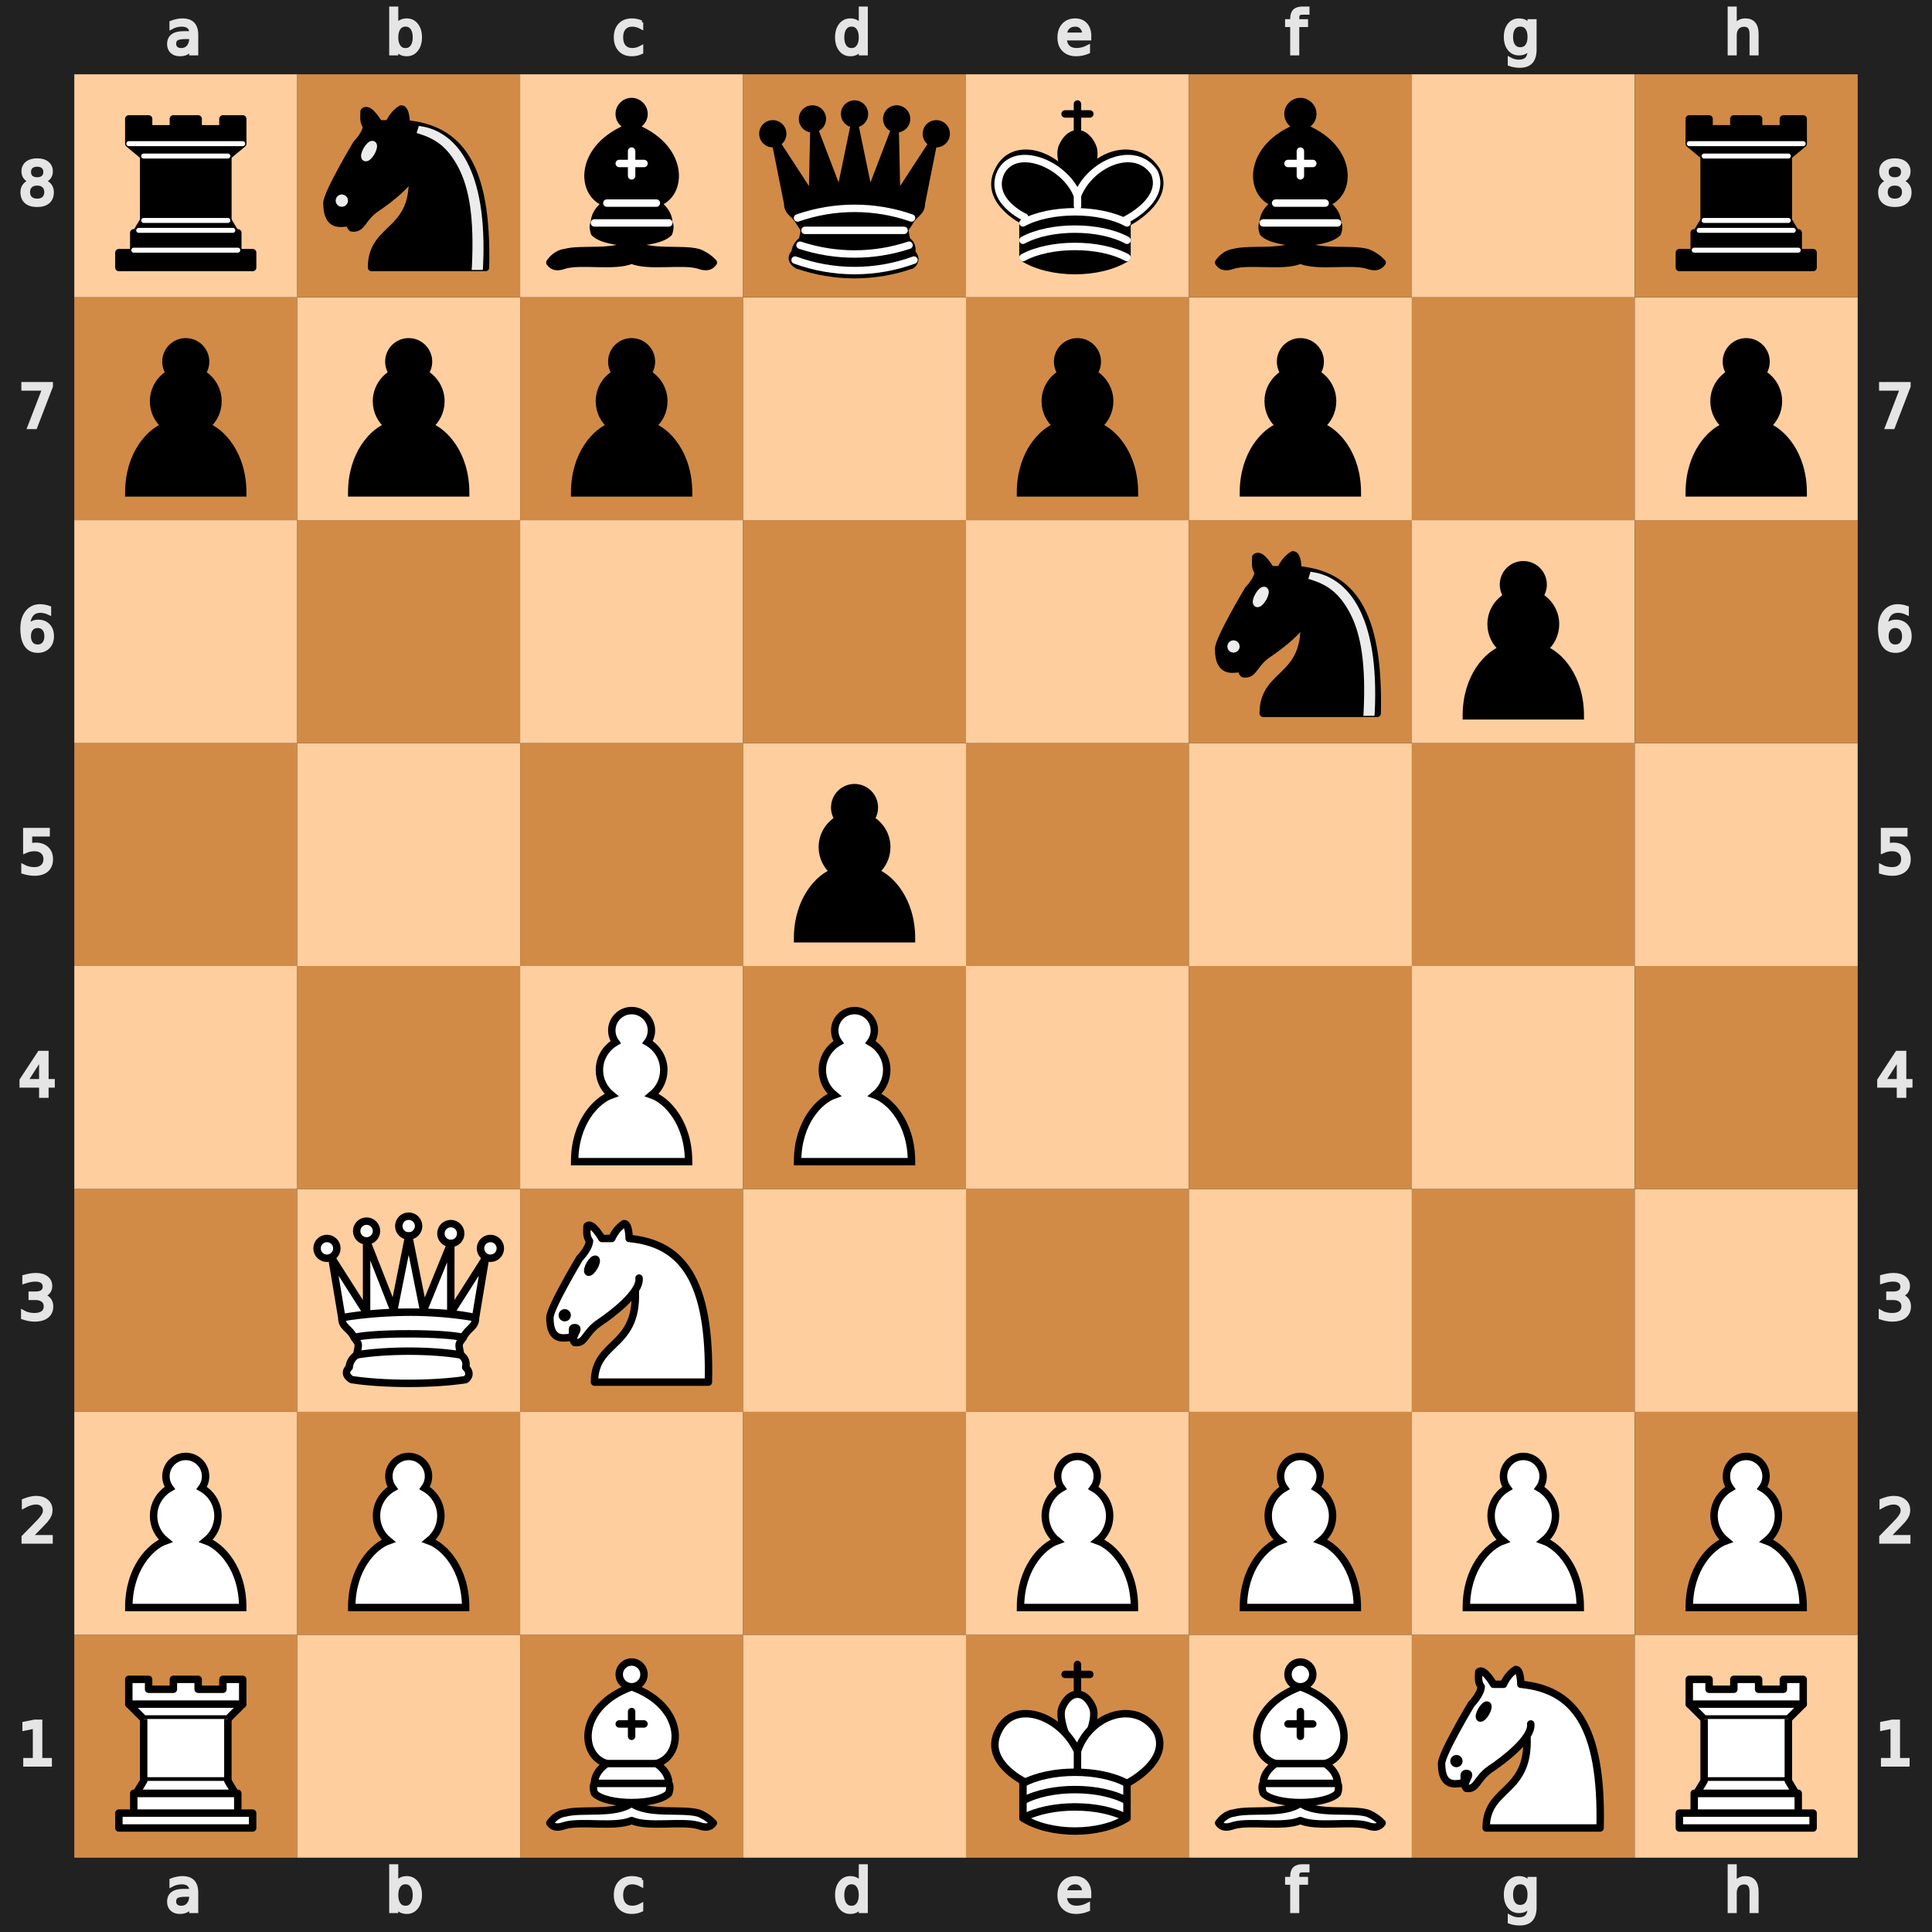
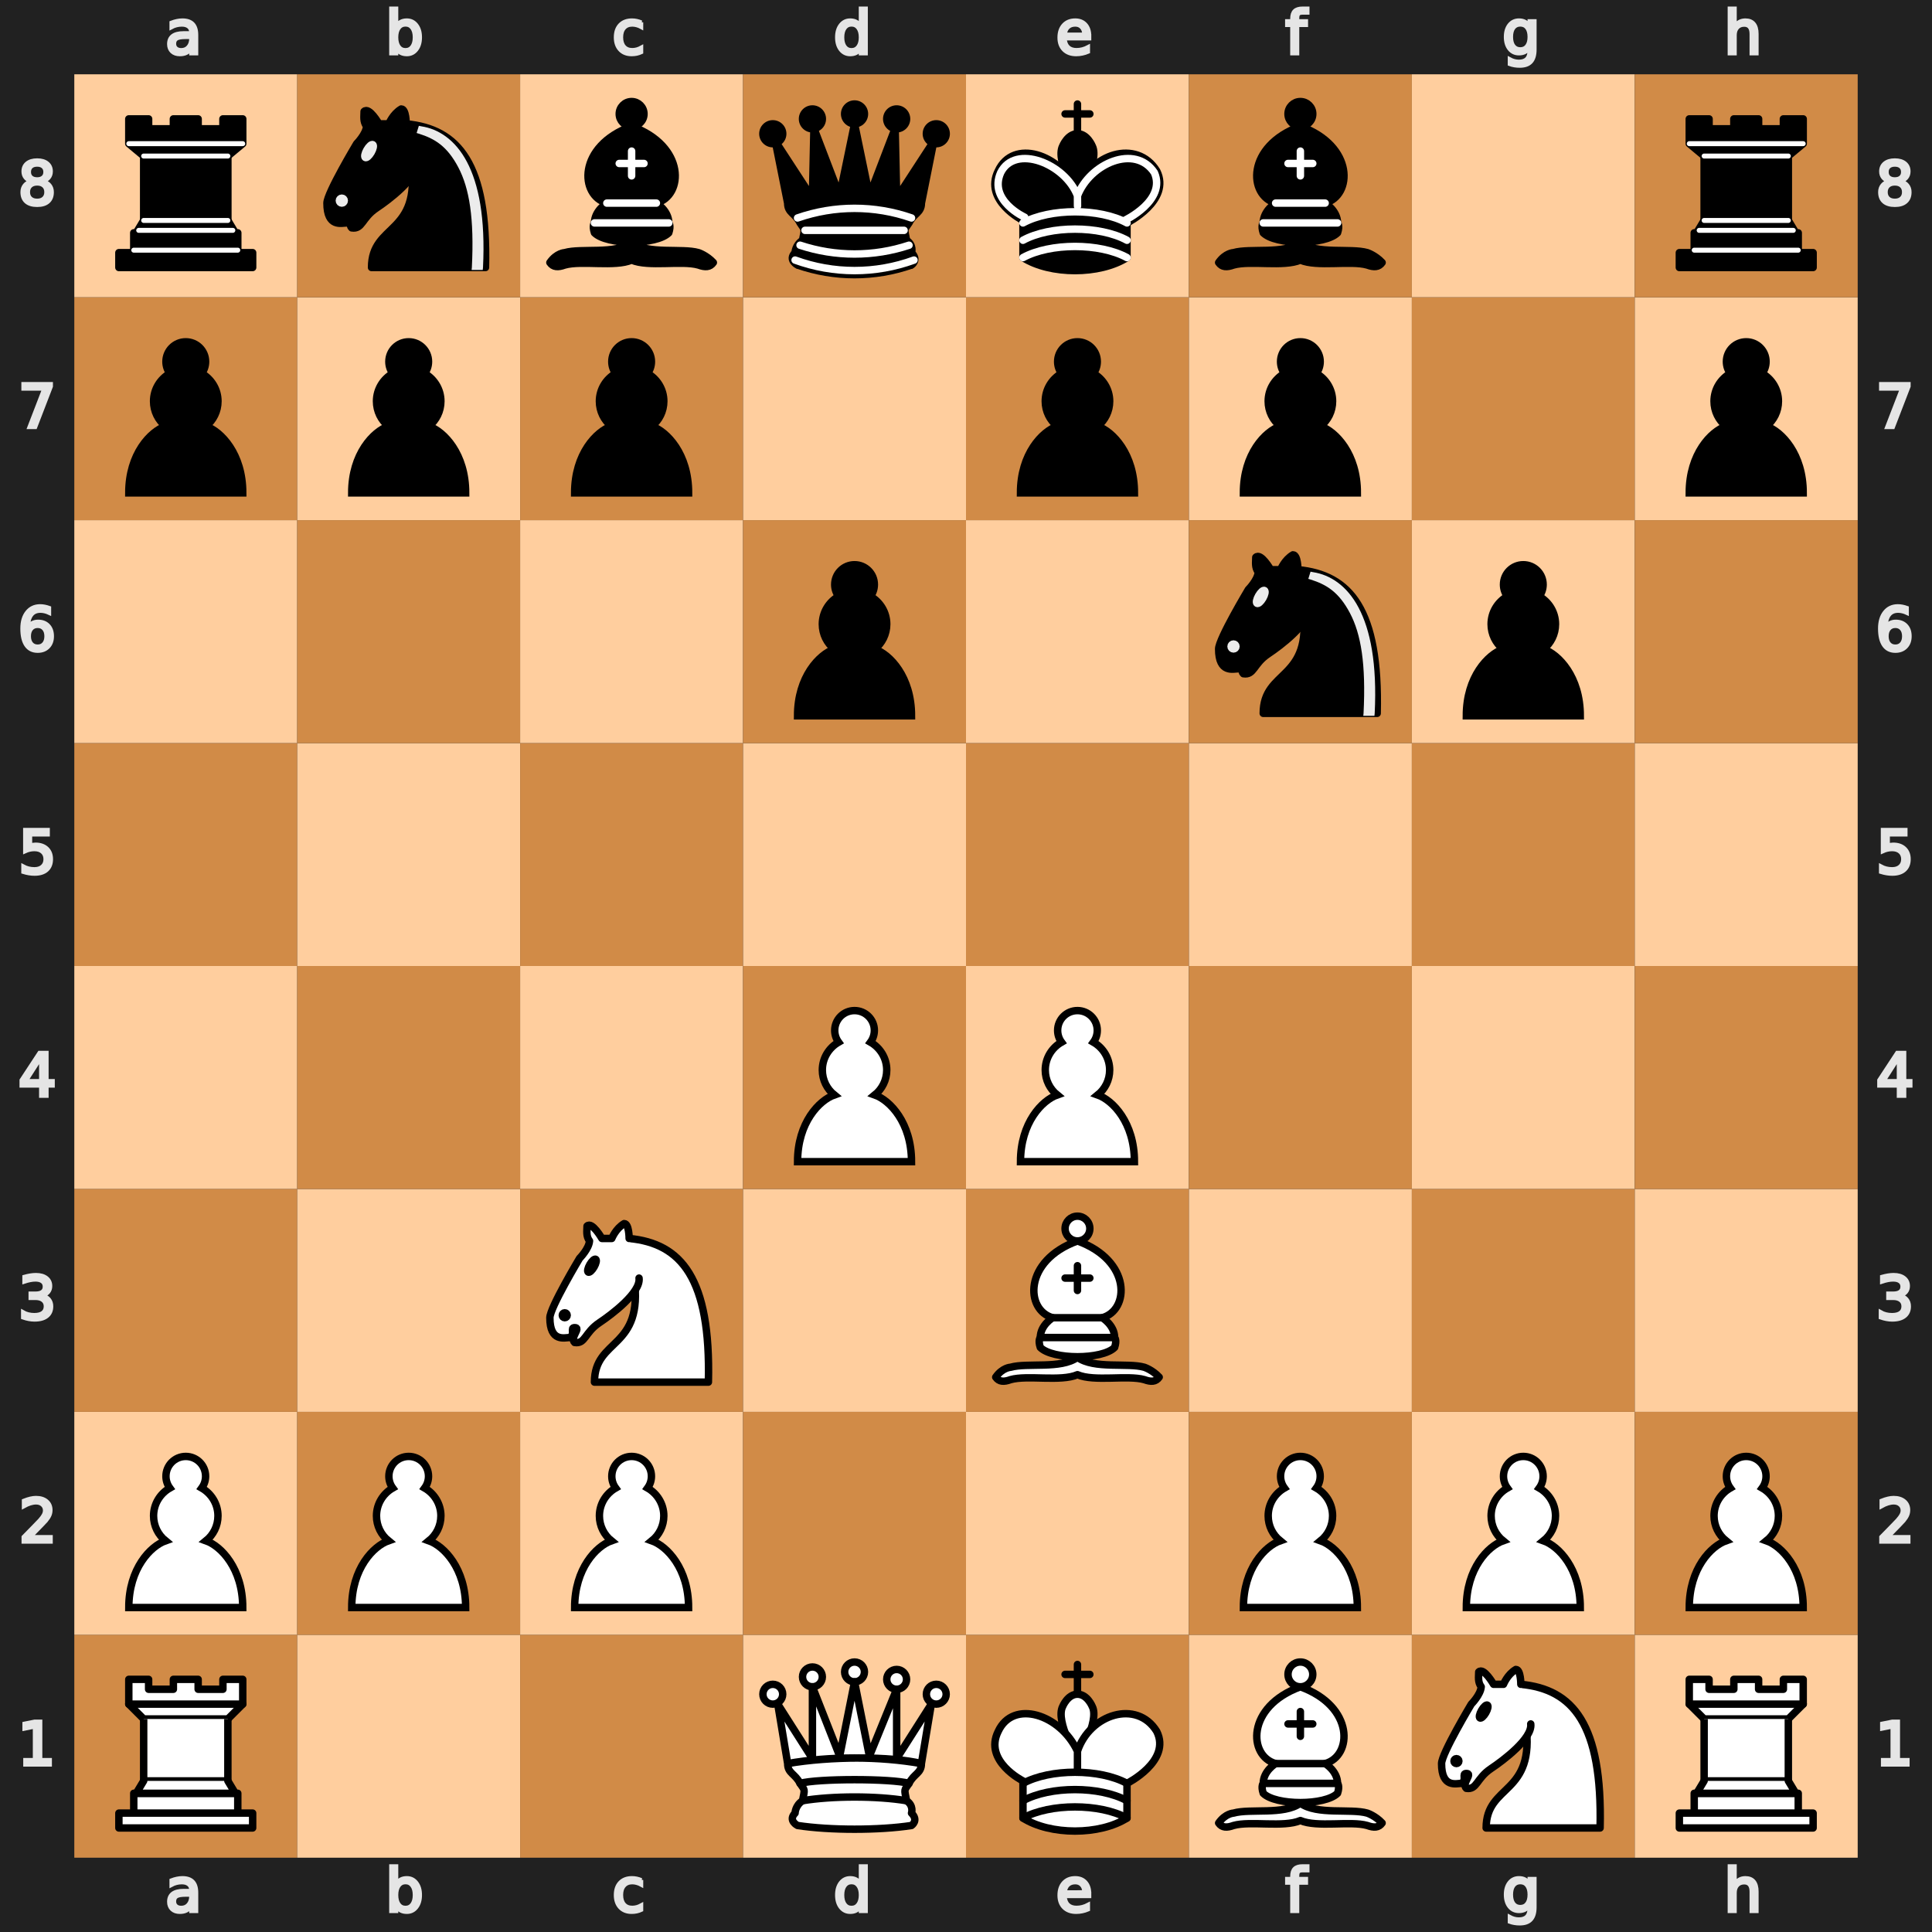
<svg xmlns="http://www.w3.org/2000/svg" xmlns:xlink="http://www.w3.org/1999/xlink" version="1.2" baseProfile="tiny" viewBox="0 0 390 390">
  <defs>
    <g id="white-pawn" class="white pawn">
      <path d="M22.5 9c-2.21 0-4 1.79-4 4 0 .89.29 1.71.78 2.38C17.33 16.5 16 18.59 16 21c0 2.03.94 3.84 2.41 5.03-3 1.06-7.41 5.55-7.41 13.47h23c0-7.92-4.41-12.41-7.41-13.47 1.47-1.19 2.41-3 2.41-5.03 0-2.41-1.33-4.5-3.28-5.62.49-.67.78-1.49.78-2.38 0-2.21-1.79-4-4-4z" fill="#fff" stroke="#000" stroke-width="1.5" stroke-linecap="round" />
    </g>
    <g id="white-knight" class="white knight" fill="none" fill-rule="evenodd" stroke="#000" stroke-width="1.5" stroke-linecap="round" stroke-linejoin="round">
      <path d="M 22,10 C 32.5,11 38.5,18 38,39 L 15,39 C 15,30 25,32.5 23,18" style="fill:#ffffff; stroke:#000000;" />
      <path d="M 24,18 C 24.38,20.91 18.45,25.37 16,27 C 13,29 13.18,31.34 11,31 C 9.958,30.06 12.41,27.96 11,28 C 10,28 11.19,29.23 10,30 C 9,30 5.997,31 6,26 C 6,24 12,14 12,14 C 12,14 13.89,12.1 14,10.5 C 13.27,9.506 13.5,8.5 13.5,7.5 C 14.5,6.5 16.5,10 16.5,10 L 18.5,10 C 18.5,10 19.28,8.008 21,7 C 22,7 22,10 22,10" style="fill:#ffffff; stroke:#000000;" />
      <path d="M 9.5 25.5 A 0.5 0.5 0 1 1 8.5,25.5 A 0.5 0.5 0 1 1 9.5 25.5 z" style="fill:#000000; stroke:#000000;" />
      <path d="M 15 15.5 A 0.5 1.5 0 1 1 14,15.5 A 0.5 1.5 0 1 1 15 15.5 z" transform="matrix(0.866,0.5,-0.5,0.866,9.693,-5.173)" style="fill:#000000; stroke:#000000;" />
    </g>
    <g id="white-bishop" class="white bishop" fill="none" fill-rule="evenodd" stroke="#000" stroke-width="1.5" stroke-linecap="round" stroke-linejoin="round">
      <g fill="#fff" stroke-linecap="butt">
        <path d="M9 36c3.39-.97 10.11.43 13.5-2 3.39 2.43 10.11 1.03 13.5 2 0 0 1.65.54 3 2-.68.97-1.65.99-3 .5-3.39-.97-10.11.46-13.5-1-3.39 1.46-10.11.03-13.5 1-1.354.49-2.323.47-3-.5 1.354-1.94 3-2 3-2zM15 32c2.5 2.5 12.5 2.5 15 0 .5-1.5 0-2 0-2 0-2.5-2.5-4-2.5-4 5.5-1.5 6-11.5-5-15.5-11 4-10.5 14-5 15.5 0 0-2.5 1.5-2.5 4 0 0-.5.5 0 2zM25 8a2.5 2.5 0 1 1-5 0 2.5 2.5 0 1 1 5 0z" />
      </g>
      <path d="M17.5 26h10M15 30h15m-7.5-14.5v5M20 18h5" stroke-linejoin="miter" />
    </g>
    <g id="white-rook" class="white rook" fill="#fff" fill-rule="evenodd" stroke="#000" stroke-width="1.5" stroke-linecap="round" stroke-linejoin="round">
      <path d="M9 39h27v-3H9v3zM12 36v-4h21v4H12zM11 14V9h4v2h5V9h5v2h5V9h4v5" stroke-linecap="butt" />
      <path d="M34 14l-3 3H14l-3-3" />
      <path d="M31 17v12.5H14V17" stroke-linecap="butt" stroke-linejoin="miter" />
      <path d="M31 29.5l1.5 2.5h-20l1.5-2.5" />
      <path d="M11 14h23" fill="none" stroke-linejoin="miter" />
    </g>
    <g id="white-queen" class="white queen" fill="#fff" fill-rule="evenodd" stroke="#000" stroke-width="1.5" stroke-linecap="round" stroke-linejoin="round">
      <path d="M8 12a2 2 0 1 1-4 0 2 2 0 1 1 4 0zM24.5 7.5a2 2 0 1 1-4 0 2 2 0 1 1 4 0zM41 12a2 2 0 1 1-4 0 2 2 0 1 1 4 0zM16 8.5a2 2 0 1 1-4 0 2 2 0 1 1 4 0zM33 9a2 2 0 1 1-4 0 2 2 0 1 1 4 0z" />
      <path d="M9 26c8.5-1.5 21-1.5 27 0l2-12-7 11V11l-5.5 13.5-3-15-3 15-5.5-14V25L7 14l2 12zM9 26c0 2 1.5 2 2.5 4 1 1.5 1 1 .5 3.5-1.5 1-1.5 2.5-1.5 2.5-1.5 1.5.5 2.5.5 2.5 6.5 1 16.5 1 23 0 0 0 1.5-1 0-2.5 0 0 .5-1.5-1-2.5-.5-2.5-.5-2 .5-3.5 1-2 2.5-2 2.5-4-8.5-1.5-18.5-1.5-27 0z" stroke-linecap="butt" />
      <path d="M11.5 30c3.5-1 18.5-1 22 0M12 33.5c6-1 15-1 21 0" fill="none" />
    </g>
    <g id="white-king" class="white king" fill="none" fill-rule="evenodd" stroke="#000" stroke-width="1.5" stroke-linecap="round" stroke-linejoin="round">
      <path d="M22.5 11.63V6M20 8h5" stroke-linejoin="miter" />
      <path d="M22.5 25s4.5-7.5 3-10.5c0 0-1-2.5-3-2.5s-3 2.5-3 2.5c-1.5 3 3 10.5 3 10.5" fill="#fff" stroke-linecap="butt" stroke-linejoin="miter" />
      <path d="M11.5 37c5.5 3.5 15.5 3.5 21 0v-7s9-4.5 6-10.5c-4-6.5-13.5-3.5-16 4V27v-3.5c-3.5-7.5-13-10.5-16-4-3 6 5 10 5 10V37z" fill="#fff" />
      <path d="M11.5 30c5.5-3 15.5-3 21 0m-21 3.5c5.5-3 15.5-3 21 0m-21 3.5c5.5-3 15.5-3 21 0" />
    </g>
    <g id="black-pawn" class="black pawn">
      <path d="M22.5 9c-2.21 0-4 1.79-4 4 0 .89.29 1.71.78 2.38C17.33 16.5 16 18.59 16 21c0 2.03.94 3.84 2.41 5.03-3 1.06-7.41 5.55-7.41 13.47h23c0-7.92-4.41-12.41-7.41-13.47 1.47-1.19 2.41-3 2.41-5.03 0-2.41-1.33-4.5-3.28-5.62.49-.67.78-1.49.78-2.38 0-2.21-1.79-4-4-4z" fill="#000" stroke="#000" stroke-width="1.5" stroke-linecap="round" />
    </g>
    <g id="black-knight" class="black knight" fill="none" fill-rule="evenodd" stroke="#000" stroke-width="1.5" stroke-linecap="round" stroke-linejoin="round">
      <path d="M 22,10 C 32.5,11 38.5,18 38,39 L 15,39 C 15,30 25,32.5 23,18" style="fill:#000000; stroke:#000000;" />
      <path d="M 24,18 C 24.38,20.91 18.45,25.37 16,27 C 13,29 13.18,31.34 11,31 C 9.958,30.06 12.41,27.96 11,28 C 10,28 11.19,29.23 10,30 C 9,30 5.997,31 6,26 C 6,24 12,14 12,14 C 12,14 13.89,12.1 14,10.5 C 13.27,9.506 13.5,8.5 13.5,7.5 C 14.5,6.5 16.5,10 16.5,10 L 18.5,10 C 18.5,10 19.28,8.008 21,7 C 22,7 22,10 22,10" style="fill:#000000; stroke:#000000;" />
      <path d="M 9.5 25.5 A 0.5 0.5 0 1 1 8.5,25.5 A 0.5 0.5 0 1 1 9.5 25.5 z" style="fill:#ececec; stroke:#ececec;" />
      <path d="M 15 15.5 A 0.5 1.5 0 1 1 14,15.5 A 0.5 1.5 0 1 1 15 15.5 z" transform="matrix(0.866,0.5,-0.5,0.866,9.693,-5.173)" style="fill:#ececec; stroke:#ececec;" />
      <path d="M 24.55,10.4 L 24.1,11.85 L 24.6,12 C 27.75,13 30.25,14.49 32.5,18.75 C 34.75,23.01 35.75,29.06 35.25,39 L 35.2,39.5 L 37.45,39.5 L 37.5,39 C 38,28.94 36.62,22.15 34.25,17.66 C 31.88,13.17 28.46,11.02 25.06,10.5 L 24.55,10.4 z " style="fill:#ececec; stroke:none;" />
    </g>
    <g id="black-bishop" class="black bishop" fill="none" fill-rule="evenodd" stroke="#000" stroke-width="1.5" stroke-linecap="round" stroke-linejoin="round">
      <path d="M9 36c3.39-.97 10.11.43 13.5-2 3.39 2.43 10.11 1.03 13.5 2 0 0 1.65.54 3 2-.68.97-1.65.99-3 .5-3.39-.97-10.11.46-13.5-1-3.39 1.46-10.11.03-13.5 1-1.354.49-2.323.47-3-.5 1.354-1.94 3-2 3-2zm6-4c2.5 2.5 12.5 2.5 15 0 .5-1.5 0-2 0-2 0-2.5-2.5-4-2.5-4 5.5-1.5 6-11.5-5-15.5-11 4-10.5 14-5 15.5 0 0-2.5 1.5-2.5 4 0 0-.5.5 0 2zM25 8a2.5 2.5 0 1 1-5 0 2.5 2.5 0 1 1 5 0z" fill="#000" stroke-linecap="butt" />
      <path d="M17.5 26h10M15 30h15m-7.5-14.5v5M20 18h5" stroke="#fff" stroke-linejoin="miter" />
    </g>
    <g id="black-rook" class="black rook" fill="#000" fill-rule="evenodd" stroke="#000" stroke-width="1.5" stroke-linecap="round" stroke-linejoin="round">
      <path d="M9 39h27v-3H9v3zM12.5 32l1.5-2.5h17l1.5 2.5h-20zM12 36v-4h21v4H12z" stroke-linecap="butt" />
      <path d="M14 29.5v-13h17v13H14z" stroke-linecap="butt" stroke-linejoin="miter" />
      <path d="M14 16.5L11 14h23l-3 2.5H14zM11 14V9h4v2h5V9h5v2h5V9h4v5H11z" stroke-linecap="butt" />
      <path d="M12 35.5h21M13 31.5h19M14 29.5h17M14 16.5h17M11 14h23" fill="none" stroke="#fff" stroke-width="1" stroke-linejoin="miter" />
    </g>
    <g id="black-queen" class="black queen" fill="#000" fill-rule="evenodd" stroke="#000" stroke-width="1.5" stroke-linecap="round" stroke-linejoin="round">
      <g fill="#000" stroke="none">
        <circle cx="6" cy="12" r="2.75" />
        <circle cx="14" cy="9" r="2.75" />
        <circle cx="22.5" cy="8" r="2.75" />
        <circle cx="31" cy="9" r="2.75" />
        <circle cx="39" cy="12" r="2.75" />
      </g>
      <path d="M9 26c8.5-1.5 21-1.5 27 0l2.5-12.5L31 25l-.3-14.1-5.2 13.6-3-14.5-3 14.5-5.2-13.6L14 25 6.5 13.5 9 26zM9 26c0 2 1.5 2 2.5 4 1 1.5 1 1 .5 3.5-1.5 1-1.5 2.5-1.5 2.5-1.5 1.5.5 2.5.5 2.5 6.5 1 16.5 1 23 0 0 0 1.5-1 0-2.5 0 0 .5-1.5-1-2.5-.5-2.5-.5-2 .5-3.5 1-2 2.5-2 2.5-4-8.5-1.5-18.5-1.5-27 0z" stroke-linecap="butt" />
      <path d="M11 38.5a35 35 1 0 0 23 0" fill="none" stroke-linecap="butt" />
      <path d="M11 29a35 35 1 0 1 23 0M12.5 31.5h20M11.5 34.5a35 35 1 0 0 22 0M10.5 37.5a35 35 1 0 0 24 0" fill="none" stroke="#fff" />
    </g>
    <g id="black-king" class="black king" fill="none" fill-rule="evenodd" stroke="#000" stroke-width="1.5" stroke-linecap="round" stroke-linejoin="round">
      <path d="M22.5 11.63V6" stroke-linejoin="miter" />
      <path d="M22.5 25s4.5-7.5 3-10.5c0 0-1-2.5-3-2.5s-3 2.5-3 2.5c-1.5 3 3 10.5 3 10.5" fill="#000" stroke-linecap="butt" stroke-linejoin="miter" />
      <path d="M11.5 37c5.5 3.5 15.5 3.5 21 0v-7s9-4.5 6-10.5c-4-6.5-13.5-3.5-16 4V27v-3.5c-3.5-7.5-13-10.5-16-4-3 6 5 10 5 10V37z" fill="#000" />
      <path d="M20 8h5" stroke-linejoin="miter" />
      <path d="M32 29.5s8.5-4 6.03-9.65C34.15 14 25 18 22.5 24.5l.01 2.1-.01-2.1C20 18 9.906 14 6.997 19.85c-2.497 5.65 4.853 9 4.853 9M11.5 30c5.5-3 15.5-3 21 0m-21 3.5c5.5-3 15.5-3 21 0m-21 3.5c5.5-3 15.5-3 21 0" stroke="#fff" />
    </g>
  </defs>
  <rect x="0" y="0" width="390" height="390" fill="#212121" />
  <g transform="translate(20, 0) scale(0.75, 0.75)" fill="#e5e5e5" stroke="#e5e5e5">
    <path d="M23.328 10.016q-1.742 0-2.414.398-.672.398-.672 1.36 0 .765.5 1.218.508.445 1.375.445 1.196 0 1.914-.843.727-.852.727-2.258v-.32zm2.867-.594v4.992h-1.437v-1.328q-.492.797-1.227 1.18-.734.375-1.797.375-1.343 0-2.14-.75-.79-.758-.79-2.024 0-1.476.985-2.226.992-.75 2.953-.75h2.016V8.75q0-.992-.656-1.531-.649-.547-1.829-.547-.75 0-1.46.18-.711.18-1.368.539V6.062q.79-.304 1.532-.453.742-.156 1.445-.156 1.898 0 2.836.984.937.985.937 2.985z" />
  </g>
  <g transform="translate(20, 375) scale(0.75, 0.75)" fill="#e5e5e5" stroke="#e5e5e5">
    <path d="M23.328 10.016q-1.742 0-2.414.398-.672.398-.672 1.36 0 .765.5 1.218.508.445 1.375.445 1.196 0 1.914-.843.727-.852.727-2.258v-.32zm2.867-.594v4.992h-1.437v-1.328q-.492.797-1.227 1.18-.734.375-1.797.375-1.343 0-2.14-.75-.79-.758-.79-2.024 0-1.476.985-2.226.992-.75 2.953-.75h2.016V8.75q0-.992-.656-1.531-.649-.547-1.829-.547-.75 0-1.46.18-.711.18-1.368.539V6.062q.79-.304 1.532-.453.742-.156 1.445-.156 1.898 0 2.836.984.937.985.937 2.985z" />
  </g>
  <g transform="translate(65, 0) scale(0.75, 0.75)" fill="#e5e5e5" stroke="#e5e5e5">
    <path d="M24.922 10.047q0-1.586-.656-2.485-.649-.906-1.79-.906-1.14 0-1.796.906-.649.899-.649 2.485 0 1.586.649 2.492.656.898 1.797.898 1.14 0 1.789-.898.656-.906.656-2.492zm-4.89-3.055q.452-.781 1.14-1.156.695-.383 1.656-.383 1.594 0 2.586 1.266 1 1.265 1 3.328 0 2.062-1 3.328-.992 1.266-2.586 1.266-.96 0-1.656-.375-.688-.383-1.14-1.164v1.312h-1.446V2.258h1.445z" />
  </g>
  <g transform="translate(65, 375) scale(0.75, 0.75)" fill="#e5e5e5" stroke="#e5e5e5">
    <path d="M24.922 10.047q0-1.586-.656-2.485-.649-.906-1.79-.906-1.14 0-1.796.906-.649.899-.649 2.485 0 1.586.649 2.492.656.898 1.797.898 1.14 0 1.789-.898.656-.906.656-2.492zm-4.89-3.055q.452-.781 1.14-1.156.695-.383 1.656-.383 1.594 0 2.586 1.266 1 1.265 1 3.328 0 2.062-1 3.328-.992 1.266-2.586 1.266-.96 0-1.656-.375-.688-.383-1.14-1.164v1.312h-1.446V2.258h1.445z" />
  </g>
  <g transform="translate(110, 0) scale(0.75, 0.75)" fill="#e5e5e5" stroke="#e5e5e5">
    <path d="M25.96 6v1.344q-.608-.336-1.226-.5-.609-.172-1.234-.172-1.398 0-2.172.89-.773.883-.773 2.485 0 1.601.773 2.492.774.883 2.172.883.625 0 1.234-.164.618-.172 1.227-.508v1.328q-.602.281-1.25.422-.64.14-1.367.14-1.977 0-3.14-1.242-1.165-1.242-1.165-3.351 0-2.14 1.172-3.367 1.18-1.227 3.227-1.227.664 0 1.296.14.633.134 1.227.407z" />
  </g>
  <g transform="translate(110, 375) scale(0.75, 0.75)" fill="#e5e5e5" stroke="#e5e5e5">
    <path d="M25.96 6v1.344q-.608-.336-1.226-.5-.609-.172-1.234-.172-1.398 0-2.172.89-.773.883-.773 2.485 0 1.601.773 2.492.774.883 2.172.883.625 0 1.234-.164.618-.172 1.227-.508v1.328q-.602.281-1.25.422-.64.14-1.367.14-1.977 0-3.14-1.242-1.165-1.242-1.165-3.351 0-2.14 1.172-3.367 1.18-1.227 3.227-1.227.664 0 1.296.14.633.134 1.227.407z" />
  </g>
  <g transform="translate(155, 0) scale(0.75, 0.75)" fill="#e5e5e5" stroke="#e5e5e5">
    <path d="M24.973 6.992V2.258h1.437v12.156h-1.437v-1.312q-.453.78-1.149 1.164-.687.375-1.656.375-1.586 0-2.586-1.266-.992-1.266-.992-3.328 0-2.063.992-3.328 1-1.266 2.586-1.266.969 0 1.656.383.696.375 1.149 1.156zm-4.899 3.055q0 1.586.649 2.492.656.898 1.797.898 1.14 0 1.796-.898.657-.906.657-2.492 0-1.586-.657-2.485-.656-.906-1.796-.906-1.141 0-1.797.906-.649.899-.649 2.485z" />
  </g>
  <g transform="translate(155, 375) scale(0.75, 0.75)" fill="#e5e5e5" stroke="#e5e5e5">
    <path d="M24.973 6.992V2.258h1.437v12.156h-1.437v-1.312q-.453.78-1.149 1.164-.687.375-1.656.375-1.586 0-2.586-1.266-.992-1.266-.992-3.328 0-2.063.992-3.328 1-1.266 2.586-1.266.969 0 1.656.383.696.375 1.149 1.156zm-4.899 3.055q0 1.586.649 2.492.656.898 1.797.898 1.14 0 1.796-.898.657-.906.657-2.492 0-1.586-.657-2.485-.656-.906-1.796-.906-1.141 0-1.797.906-.649.899-.649 2.485z" />
  </g>
  <g transform="translate(200, 0) scale(0.75, 0.75)" fill="#e5e5e5" stroke="#e5e5e5">
    <path d="M26.555 9.68v.703h-6.61q.094 1.484.89 2.265.806.774 2.235.774.828 0 1.602-.203.781-.203 1.547-.61v1.36q-.774.328-1.586.5-.813.172-1.649.172-2.093 0-3.32-1.22-1.219-1.218-1.219-3.296 0-2.148 1.157-3.406 1.164-1.266 3.132-1.266 1.766 0 2.79 1.14 1.03 1.134 1.03 3.087zm-1.438-.422q-.015-1.18-.664-1.883-.64-.703-1.703-.703-1.203 0-1.93.68-.718.68-.828 1.914z" />
  </g>
  <g transform="translate(200, 375) scale(0.75, 0.75)" fill="#e5e5e5" stroke="#e5e5e5">
    <path d="M26.555 9.68v.703h-6.61q.094 1.484.89 2.265.806.774 2.235.774.828 0 1.602-.203.781-.203 1.547-.61v1.36q-.774.328-1.586.5-.813.172-1.649.172-2.093 0-3.32-1.22-1.219-1.218-1.219-3.296 0-2.148 1.157-3.406 1.164-1.266 3.132-1.266 1.766 0 2.79 1.14 1.03 1.134 1.03 3.087zm-1.438-.422q-.015-1.18-.664-1.883-.64-.703-1.703-.703-1.203 0-1.93.68-.718.68-.828 1.914z" />
  </g>
  <g transform="translate(245, 0) scale(0.75, 0.75)" fill="#e5e5e5" stroke="#e5e5e5">
    <path d="M25.285 2.258v1.195H23.91q-.773 0-1.078.313-.297.312-.297 1.125v.773h2.367v1.117h-2.367v7.633H21.09V6.781h-1.375V5.664h1.375v-.61q0-1.46.68-2.124.68-.672 2.156-.672z" />
  </g>
  <g transform="translate(245, 375) scale(0.75, 0.75)" fill="#e5e5e5" stroke="#e5e5e5">
    <path d="M25.285 2.258v1.195H23.91q-.773 0-1.078.313-.297.312-.297 1.125v.773h2.367v1.117h-2.367v7.633H21.09V6.781h-1.375V5.664h1.375v-.61q0-1.46.68-2.124.68-.672 2.156-.672z" />
  </g>
  <g transform="translate(290, 0) scale(0.75, 0.75)" fill="#e5e5e5" stroke="#e5e5e5">
    <path d="M24.973 9.937q0-1.562-.649-2.421-.64-.86-1.804-.86-1.157 0-1.805.86-.64.859-.64 2.421 0 1.555.64 2.415.648.859 1.805.859 1.164 0 1.804-.86.649-.859.649-2.414zm1.437 3.391q0 2.234-.992 3.32-.992 1.094-3.04 1.094-.757 0-1.429-.117-.672-.11-1.304-.344v-1.398q.632.344 1.25.508.617.164 1.257.164 1.414 0 2.118-.743.703-.734.703-2.226v-.711q-.446.773-1.141 1.156-.695.383-1.664.383-1.61 0-2.594-1.227-.984-1.226-.984-3.25 0-2.03.984-3.257.985-1.227 2.594-1.227.969 0 1.664.383t1.14 1.156V5.664h1.438z" />
  </g>
  <g transform="translate(290, 375) scale(0.75, 0.75)" fill="#e5e5e5" stroke="#e5e5e5">
    <path d="M24.973 9.937q0-1.562-.649-2.421-.64-.86-1.804-.86-1.157 0-1.805.86-.64.859-.64 2.421 0 1.555.64 2.415.648.859 1.805.859 1.164 0 1.804-.86.649-.859.649-2.414zm1.437 3.391q0 2.234-.992 3.32-.992 1.094-3.04 1.094-.757 0-1.429-.117-.672-.11-1.304-.344v-1.398q.632.344 1.25.508.617.164 1.257.164 1.414 0 2.118-.743.703-.734.703-2.226v-.711q-.446.773-1.141 1.156-.695.383-1.664.383-1.61 0-2.594-1.227-.984-1.226-.984-3.25 0-2.03.984-3.257.985-1.227 2.594-1.227.969 0 1.664.383t1.14 1.156V5.664h1.438z" />
  </g>
  <g transform="translate(335, 0) scale(0.75, 0.75)" fill="#e5e5e5" stroke="#e5e5e5">
    <path d="M26.164 9.133v5.281h-1.437V9.18q0-1.243-.485-1.86-.484-.617-1.453-.617-1.164 0-1.836.742-.672.742-.672 2.024v4.945h-1.445V2.258h1.445v4.765q.516-.789 1.211-1.18.703-.39 1.617-.39 1.508 0 2.282.938.773.93.773 2.742z" />
  </g>
  <g transform="translate(335, 375) scale(0.75, 0.75)" fill="#e5e5e5" stroke="#e5e5e5">
    <path d="M26.164 9.133v5.281h-1.437V9.18q0-1.243-.485-1.86-.484-.617-1.453-.617-1.164 0-1.836.742-.672.742-.672 2.024v4.945h-1.445V2.258h1.445v4.765q.516-.789 1.211-1.18.703-.39 1.617-.39 1.508 0 2.282.938.773.93.773 2.742z" />
  </g>
  <g transform="translate(0, 335) scale(0.75, 0.75)" fill="#e5e5e5" stroke="#e5e5e5">
    <path d="M6.754 26.996h2.578v-8.898l-2.805.562v-1.437l2.79-.563h1.578v10.336h2.578v1.328h-6.72z" />
  </g>
  <g transform="translate(375, 335) scale(0.75, 0.75)" fill="#e5e5e5" stroke="#e5e5e5">
    <path d="M6.754 26.996h2.578v-8.898l-2.805.562v-1.437l2.79-.563h1.578v10.336h2.578v1.328h-6.72z" />
  </g>
  <g transform="translate(0, 290) scale(0.75, 0.75)" fill="#e5e5e5" stroke="#e5e5e5">
    <path d="M8.195 26.996h5.508v1.328H6.297v-1.328q.898-.93 2.445-2.492 1.555-1.57 1.953-2.024.758-.851 1.055-1.437.305-.594.305-1.164 0-.93-.657-1.516-.648-.586-1.695-.586-.742 0-1.57.258-.82.258-1.758.781v-1.593q.953-.383 1.781-.578.828-.196 1.516-.196 1.812 0 2.89.906 1.079.907 1.079 2.422 0 .72-.274 1.368-.265.64-.976 1.515-.196.227-1.243 1.313-1.046 1.078-2.953 3.023z" />
  </g>
  <g transform="translate(375, 290) scale(0.75, 0.75)" fill="#e5e5e5" stroke="#e5e5e5">
    <path d="M8.195 26.996h5.508v1.328H6.297v-1.328q.898-.93 2.445-2.492 1.555-1.57 1.953-2.024.758-.851 1.055-1.437.305-.594.305-1.164 0-.93-.657-1.516-.648-.586-1.695-.586-.742 0-1.57.258-.82.258-1.758.781v-1.593q.953-.383 1.781-.578.828-.196 1.516-.196 1.812 0 2.89.906 1.079.907 1.079 2.422 0 .72-.274 1.368-.265.64-.976 1.515-.196.227-1.243 1.313-1.046 1.078-2.953 3.023z" />
  </g>
  <g transform="translate(0, 245) scale(0.75, 0.75)" fill="#e5e5e5" stroke="#e5e5e5">
    <path d="M11.434 22.035q1.132.242 1.765 1.008.64.766.64 1.89 0 1.727-1.187 2.672-1.187.946-3.375.946-.734 0-1.515-.149-.774-.14-1.602-.43V26.45q.656.383 1.438.578.78.196 1.632.196 1.485 0 2.258-.586.782-.586.782-1.703 0-1.032-.727-1.61-.719-.586-2.008-.586h-1.36v-1.297h1.423q1.164 0 1.78-.46.618-.47.618-1.344 0-.899-.64-1.375-.633-.485-1.82-.485-.65 0-1.391.141-.743.14-1.633.437V16.95q.898-.25 1.68-.375.788-.125 1.484-.125 1.797 0 2.844.82 1.046.813 1.046 2.204 0 .968-.554 1.64-.555.664-1.578.922z" />
  </g>
  <g transform="translate(375, 245) scale(0.75, 0.75)" fill="#e5e5e5" stroke="#e5e5e5">
    <path d="M11.434 22.035q1.132.242 1.765 1.008.64.766.64 1.89 0 1.727-1.187 2.672-1.187.946-3.375.946-.734 0-1.515-.149-.774-.14-1.602-.43V26.45q.656.383 1.438.578.78.196 1.632.196 1.485 0 2.258-.586.782-.586.782-1.703 0-1.032-.727-1.61-.719-.586-2.008-.586h-1.36v-1.297h1.423q1.164 0 1.78-.46.618-.47.618-1.344 0-.899-.64-1.375-.633-.485-1.82-.485-.65 0-1.391.141-.743.14-1.633.437V16.95q.898-.25 1.68-.375.788-.125 1.484-.125 1.797 0 2.844.82 1.046.813 1.046 2.204 0 .968-.554 1.64-.555.664-1.578.922z" />
  </g>
  <g transform="translate(0, 200) scale(0.75, 0.75)" fill="#e5e5e5" stroke="#e5e5e5">
    <path d="M11.016 18.035L7.03 24.262h3.985zm-.414-1.375h1.984v7.602h1.664v1.312h-1.664v2.75h-1.57v-2.75H5.75v-1.523z" />
  </g>
  <g transform="translate(375, 200) scale(0.75, 0.75)" fill="#e5e5e5" stroke="#e5e5e5">
    <path d="M11.016 18.035L7.03 24.262h3.985zm-.414-1.375h1.984v7.602h1.664v1.312h-1.664v2.75h-1.57v-2.75H5.75v-1.523z" />
  </g>
  <g transform="translate(0, 155) scale(0.75, 0.75)" fill="#e5e5e5" stroke="#e5e5e5">
    <path d="M6.719 16.66h6.195v1.328h-4.75v2.86q.344-.118.688-.172.343-.063.687-.063 1.953 0 3.094 1.07 1.14 1.07 1.14 2.899 0 1.883-1.171 2.93-1.172 1.039-3.305 1.039-.735 0-1.5-.125-.758-.125-1.57-.375v-1.586q.703.383 1.453.57.75.188 1.586.188 1.351 0 2.14-.711.79-.711.79-1.93 0-1.219-.79-1.93-.789-.71-2.14-.71-.633 0-1.266.14-.625.14-1.281.438z" />
  </g>
  <g transform="translate(375, 155) scale(0.75, 0.75)" fill="#e5e5e5" stroke="#e5e5e5">
    <path d="M6.719 16.66h6.195v1.328h-4.75v2.86q.344-.118.688-.172.343-.063.687-.063 1.953 0 3.094 1.07 1.14 1.07 1.14 2.899 0 1.883-1.171 2.93-1.172 1.039-3.305 1.039-.735 0-1.5-.125-.758-.125-1.57-.375v-1.586q.703.383 1.453.57.75.188 1.586.188 1.351 0 2.14-.711.79-.711.79-1.93 0-1.219-.79-1.93-.789-.71-2.14-.71-.633 0-1.266.14-.625.14-1.281.438z" />
  </g>
  <g transform="translate(0, 110) scale(0.75, 0.75)" fill="#e5e5e5" stroke="#e5e5e5">
    <path d="M10.137 21.863q-1.063 0-1.688.727-.617.726-.617 1.992 0 1.258.617 1.992.625.727 1.688.727 1.062 0 1.68-.727.624-.734.624-1.992 0-1.266-.625-1.992-.617-.727-1.68-.727zm3.133-4.945v1.437q-.594-.28-1.204-.43-.601-.148-1.195-.148-1.562 0-2.39 1.055-.82 1.055-.938 3.188.46-.68 1.156-1.04.696-.367 1.531-.367 1.758 0 2.774 1.07 1.023 1.063 1.023 2.899 0 1.797-1.062 2.883-1.063 1.086-2.828 1.086-2.024 0-3.094-1.547-1.07-1.555-1.07-4.5 0-2.766 1.312-4.406 1.313-1.649 3.524-1.649.593 0 1.195.117.61.118 1.266.352z" />
  </g>
  <g transform="translate(375, 110) scale(0.75, 0.75)" fill="#e5e5e5" stroke="#e5e5e5">
    <path d="M10.137 21.863q-1.063 0-1.688.727-.617.726-.617 1.992 0 1.258.617 1.992.625.727 1.688.727 1.062 0 1.68-.727.624-.734.624-1.992 0-1.266-.625-1.992-.617-.727-1.68-.727zm3.133-4.945v1.437q-.594-.28-1.204-.43-.601-.148-1.195-.148-1.562 0-2.39 1.055-.82 1.055-.938 3.188.46-.68 1.156-1.04.696-.367 1.531-.367 1.758 0 2.774 1.07 1.023 1.063 1.023 2.899 0 1.797-1.062 2.883-1.063 1.086-2.828 1.086-2.024 0-3.094-1.547-1.07-1.555-1.07-4.5 0-2.766 1.312-4.406 1.313-1.649 3.524-1.649.593 0 1.195.117.61.118 1.266.352z" />
  </g>
  <g transform="translate(0, 65) scale(0.75, 0.75)" fill="#e5e5e5" stroke="#e5e5e5">
    <path d="M6.25 16.66h7.5v.672L9.516 28.324H7.867l3.985-10.336H6.25z" />
  </g>
  <g transform="translate(375, 65) scale(0.75, 0.75)" fill="#e5e5e5" stroke="#e5e5e5">
    <path d="M6.25 16.66h7.5v.672L9.516 28.324H7.867l3.985-10.336H6.25z" />
  </g>
  <g transform="translate(0, 20) scale(0.75, 0.75)" fill="#e5e5e5" stroke="#e5e5e5">
    <path d="M10 22.785q-1.125 0-1.773.602-.641.601-.641 1.656t.64 1.656q.649.602 1.774.602t1.773-.602q.649-.61.649-1.656 0-1.055-.649-1.656-.64-.602-1.773-.602zm-1.578-.672q-1.016-.25-1.586-.945-.563-.695-.563-1.695 0-1.399.993-2.211 1-.813 2.734-.813 1.742 0 2.734.813.993.812.993 2.21 0 1-.57 1.696-.563.695-1.571.945 1.14.266 1.773 1.04.641.773.641 1.89 0 1.695-1.04 2.602-1.03.906-2.96.906t-2.969-.906Q6 26.738 6 25.043q0-1.117.64-1.89.641-.774 1.782-1.04zm-.578-2.492q0 .906.562 1.414.57.508 1.594.508 1.016 0 1.586-.508.578-.508.578-1.414 0-.906-.578-1.414-.57-.508-1.586-.508-1.023 0-1.594.508-.562.508-.562 1.414z" />
  </g>
  <g transform="translate(375, 20) scale(0.75, 0.75)" fill="#e5e5e5" stroke="#e5e5e5">
    <path d="M10 22.785q-1.125 0-1.773.602-.641.601-.641 1.656t.64 1.656q.649.602 1.774.602t1.773-.602q.649-.61.649-1.656 0-1.055-.649-1.656-.64-.602-1.773-.602zm-1.578-.672q-1.016-.25-1.586-.945-.563-.695-.563-1.695 0-1.399.993-2.211 1-.813 2.734-.813 1.742 0 2.734.813.993.812.993 2.21 0 1-.57 1.696-.563.695-1.571.945 1.14.266 1.773 1.04.641.773.641 1.89 0 1.695-1.04 2.602-1.03.906-2.96.906t-2.969-.906Q6 26.738 6 25.043q0-1.117.64-1.89.641-.774 1.782-1.04zm-.578-2.492q0 .906.562 1.414.57.508 1.594.508 1.016 0 1.586-.508.578-.508.578-1.414 0-.906-.578-1.414-.57-.508-1.586-.508-1.023 0-1.594.508-.562.508-.562 1.414z" />
  </g>
  <rect x="15" y="330" width="45" height="45" class="square dark a1" stroke="none" fill="#d18b47" />
  <rect x="60" y="330" width="45" height="45" class="square light b1" stroke="none" fill="#ffce9e" />
  <rect x="105" y="330" width="45" height="45" class="square dark c1" stroke="none" fill="#d18b47" />
  <rect x="150" y="330" width="45" height="45" class="square light d1" stroke="none" fill="#ffce9e" />
  <rect x="195" y="330" width="45" height="45" class="square dark e1" stroke="none" fill="#d18b47" />
  <rect x="240" y="330" width="45" height="45" class="square light f1" stroke="none" fill="#ffce9e" />
  <rect x="285" y="330" width="45" height="45" class="square dark g1" stroke="none" fill="#d18b47" />
  <rect x="330" y="330" width="45" height="45" class="square light h1" stroke="none" fill="#ffce9e" />
  <rect x="15" y="285" width="45" height="45" class="square light a2" stroke="none" fill="#ffce9e" />
  <rect x="60" y="285" width="45" height="45" class="square dark b2" stroke="none" fill="#d18b47" />
  <rect x="105" y="285" width="45" height="45" class="square light c2" stroke="none" fill="#ffce9e" />
  <rect x="150" y="285" width="45" height="45" class="square dark d2" stroke="none" fill="#d18b47" />
  <rect x="195" y="285" width="45" height="45" class="square light e2" stroke="none" fill="#ffce9e" />
  <rect x="240" y="285" width="45" height="45" class="square dark f2" stroke="none" fill="#d18b47" />
  <rect x="285" y="285" width="45" height="45" class="square light g2" stroke="none" fill="#ffce9e" />
  <rect x="330" y="285" width="45" height="45" class="square dark h2" stroke="none" fill="#d18b47" />
  <rect x="15" y="240" width="45" height="45" class="square dark a3" stroke="none" fill="#d18b47" />
  <rect x="60" y="240" width="45" height="45" class="square light b3" stroke="none" fill="#ffce9e" />
  <rect x="105" y="240" width="45" height="45" class="square dark c3" stroke="none" fill="#d18b47" />
  <rect x="150" y="240" width="45" height="45" class="square light d3" stroke="none" fill="#ffce9e" />
  <rect x="195" y="240" width="45" height="45" class="square dark e3" stroke="none" fill="#d18b47" />
  <rect x="240" y="240" width="45" height="45" class="square light f3" stroke="none" fill="#ffce9e" />
  <rect x="285" y="240" width="45" height="45" class="square dark g3" stroke="none" fill="#d18b47" />
  <rect x="330" y="240" width="45" height="45" class="square light h3" stroke="none" fill="#ffce9e" />
  <rect x="15" y="195" width="45" height="45" class="square light a4" stroke="none" fill="#ffce9e" />
  <rect x="60" y="195" width="45" height="45" class="square dark b4" stroke="none" fill="#d18b47" />
  <rect x="105" y="195" width="45" height="45" class="square light c4" stroke="none" fill="#ffce9e" />
  <rect x="150" y="195" width="45" height="45" class="square dark d4" stroke="none" fill="#d18b47" />
  <rect x="195" y="195" width="45" height="45" class="square light e4" stroke="none" fill="#ffce9e" />
  <rect x="240" y="195" width="45" height="45" class="square dark f4" stroke="none" fill="#d18b47" />
  <rect x="285" y="195" width="45" height="45" class="square light g4" stroke="none" fill="#ffce9e" />
  <rect x="330" y="195" width="45" height="45" class="square dark h4" stroke="none" fill="#d18b47" />
  <rect x="15" y="150" width="45" height="45" class="square dark a5" stroke="none" fill="#d18b47" />
  <rect x="60" y="150" width="45" height="45" class="square light b5" stroke="none" fill="#ffce9e" />
  <rect x="105" y="150" width="45" height="45" class="square dark c5" stroke="none" fill="#d18b47" />
  <rect x="150" y="150" width="45" height="45" class="square light d5" stroke="none" fill="#ffce9e" />
  <rect x="195" y="150" width="45" height="45" class="square dark e5" stroke="none" fill="#d18b47" />
  <rect x="240" y="150" width="45" height="45" class="square light f5" stroke="none" fill="#ffce9e" />
  <rect x="285" y="150" width="45" height="45" class="square dark g5" stroke="none" fill="#d18b47" />
  <rect x="330" y="150" width="45" height="45" class="square light h5" stroke="none" fill="#ffce9e" />
  <rect x="15" y="105" width="45" height="45" class="square light a6" stroke="none" fill="#ffce9e" />
  <rect x="60" y="105" width="45" height="45" class="square dark b6" stroke="none" fill="#d18b47" />
  <rect x="105" y="105" width="45" height="45" class="square light c6" stroke="none" fill="#ffce9e" />
  <rect x="150" y="105" width="45" height="45" class="square dark d6" stroke="none" fill="#d18b47" />
  <rect x="195" y="105" width="45" height="45" class="square light e6" stroke="none" fill="#ffce9e" />
  <rect x="240" y="105" width="45" height="45" class="square dark f6" stroke="none" fill="#d18b47" />
  <rect x="285" y="105" width="45" height="45" class="square light g6" stroke="none" fill="#ffce9e" />
  <rect x="330" y="105" width="45" height="45" class="square dark h6" stroke="none" fill="#d18b47" />
  <rect x="15" y="60" width="45" height="45" class="square dark a7" stroke="none" fill="#d18b47" />
  <rect x="60" y="60" width="45" height="45" class="square light b7" stroke="none" fill="#ffce9e" />
  <rect x="105" y="60" width="45" height="45" class="square dark c7" stroke="none" fill="#d18b47" />
  <rect x="150" y="60" width="45" height="45" class="square light d7" stroke="none" fill="#ffce9e" />
  <rect x="195" y="60" width="45" height="45" class="square dark e7" stroke="none" fill="#d18b47" />
  <rect x="240" y="60" width="45" height="45" class="square light f7" stroke="none" fill="#ffce9e" />
  <rect x="285" y="60" width="45" height="45" class="square dark g7" stroke="none" fill="#d18b47" />
  <rect x="330" y="60" width="45" height="45" class="square light h7" stroke="none" fill="#ffce9e" />
  <rect x="15" y="15" width="45" height="45" class="square light a8" stroke="none" fill="#ffce9e" />
  <rect x="60" y="15" width="45" height="45" class="square dark b8" stroke="none" fill="#d18b47" />
  <rect x="105" y="15" width="45" height="45" class="square light c8" stroke="none" fill="#ffce9e" />
  <rect x="150" y="15" width="45" height="45" class="square dark d8" stroke="none" fill="#d18b47" />
  <rect x="195" y="15" width="45" height="45" class="square light e8" stroke="none" fill="#ffce9e" />
  <rect x="240" y="15" width="45" height="45" class="square dark f8" stroke="none" fill="#d18b47" />
  <rect x="285" y="15" width="45" height="45" class="square light g8" stroke="none" fill="#ffce9e" />
  <rect x="330" y="15" width="45" height="45" class="square dark h8" stroke="none" fill="#d18b47" />
  <use href="#white-rook" xlink:href="#white-rook" transform="translate(15, 330)" />
-   <use href="#white-bishop" xlink:href="#white-bishop" transform="translate(105, 330)" />
+   <use href="#white-queen" xlink:href="#white-queen" transform="translate(150, 330)" />
  <use href="#white-king" xlink:href="#white-king" transform="translate(195, 330)" />
  <use href="#white-bishop" xlink:href="#white-bishop" transform="translate(240, 330)" />
  <use href="#white-knight" xlink:href="#white-knight" transform="translate(285, 330)" />
  <use href="#white-rook" xlink:href="#white-rook" transform="translate(330, 330)" />
  <use href="#white-pawn" xlink:href="#white-pawn" transform="translate(15, 285)" />
  <use href="#white-pawn" xlink:href="#white-pawn" transform="translate(60, 285)" />
-   <use href="#white-pawn" xlink:href="#white-pawn" transform="translate(195, 285)" />
+   <use href="#white-pawn" xlink:href="#white-pawn" transform="translate(105, 285)" />
  <use href="#white-pawn" xlink:href="#white-pawn" transform="translate(240, 285)" />
  <use href="#white-pawn" xlink:href="#white-pawn" transform="translate(285, 285)" />
  <use href="#white-pawn" xlink:href="#white-pawn" transform="translate(330, 285)" />
-   <use href="#white-queen" xlink:href="#white-queen" transform="translate(60, 240)" />
  <use href="#white-knight" xlink:href="#white-knight" transform="translate(105, 240)" />
-   <use href="#white-pawn" xlink:href="#white-pawn" transform="translate(105, 195)" />
+   <use href="#white-bishop" xlink:href="#white-bishop" transform="translate(195, 240)" />
  <use href="#white-pawn" xlink:href="#white-pawn" transform="translate(150, 195)" />
-   <use href="#black-pawn" xlink:href="#black-pawn" transform="translate(150, 150)" />
+   <use href="#white-pawn" xlink:href="#white-pawn" transform="translate(195, 195)" />
+   <use href="#black-pawn" xlink:href="#black-pawn" transform="translate(150, 105)" />
  <use href="#black-knight" xlink:href="#black-knight" transform="translate(240, 105)" />
  <use href="#black-pawn" xlink:href="#black-pawn" transform="translate(285, 105)" />
  <use href="#black-pawn" xlink:href="#black-pawn" transform="translate(15, 60)" />
  <use href="#black-pawn" xlink:href="#black-pawn" transform="translate(60, 60)" />
  <use href="#black-pawn" xlink:href="#black-pawn" transform="translate(105, 60)" />
  <use href="#black-pawn" xlink:href="#black-pawn" transform="translate(195, 60)" />
  <use href="#black-pawn" xlink:href="#black-pawn" transform="translate(240, 60)" />
  <use href="#black-pawn" xlink:href="#black-pawn" transform="translate(330, 60)" />
  <use href="#black-rook" xlink:href="#black-rook" transform="translate(15, 15)" />
  <use href="#black-knight" xlink:href="#black-knight" transform="translate(60, 15)" />
  <use href="#black-bishop" xlink:href="#black-bishop" transform="translate(105, 15)" />
  <use href="#black-queen" xlink:href="#black-queen" transform="translate(150, 15)" />
  <use href="#black-king" xlink:href="#black-king" transform="translate(195, 15)" />
  <use href="#black-bishop" xlink:href="#black-bishop" transform="translate(240, 15)" />
  <use href="#black-rook" xlink:href="#black-rook" transform="translate(330, 15)" />
</svg>
